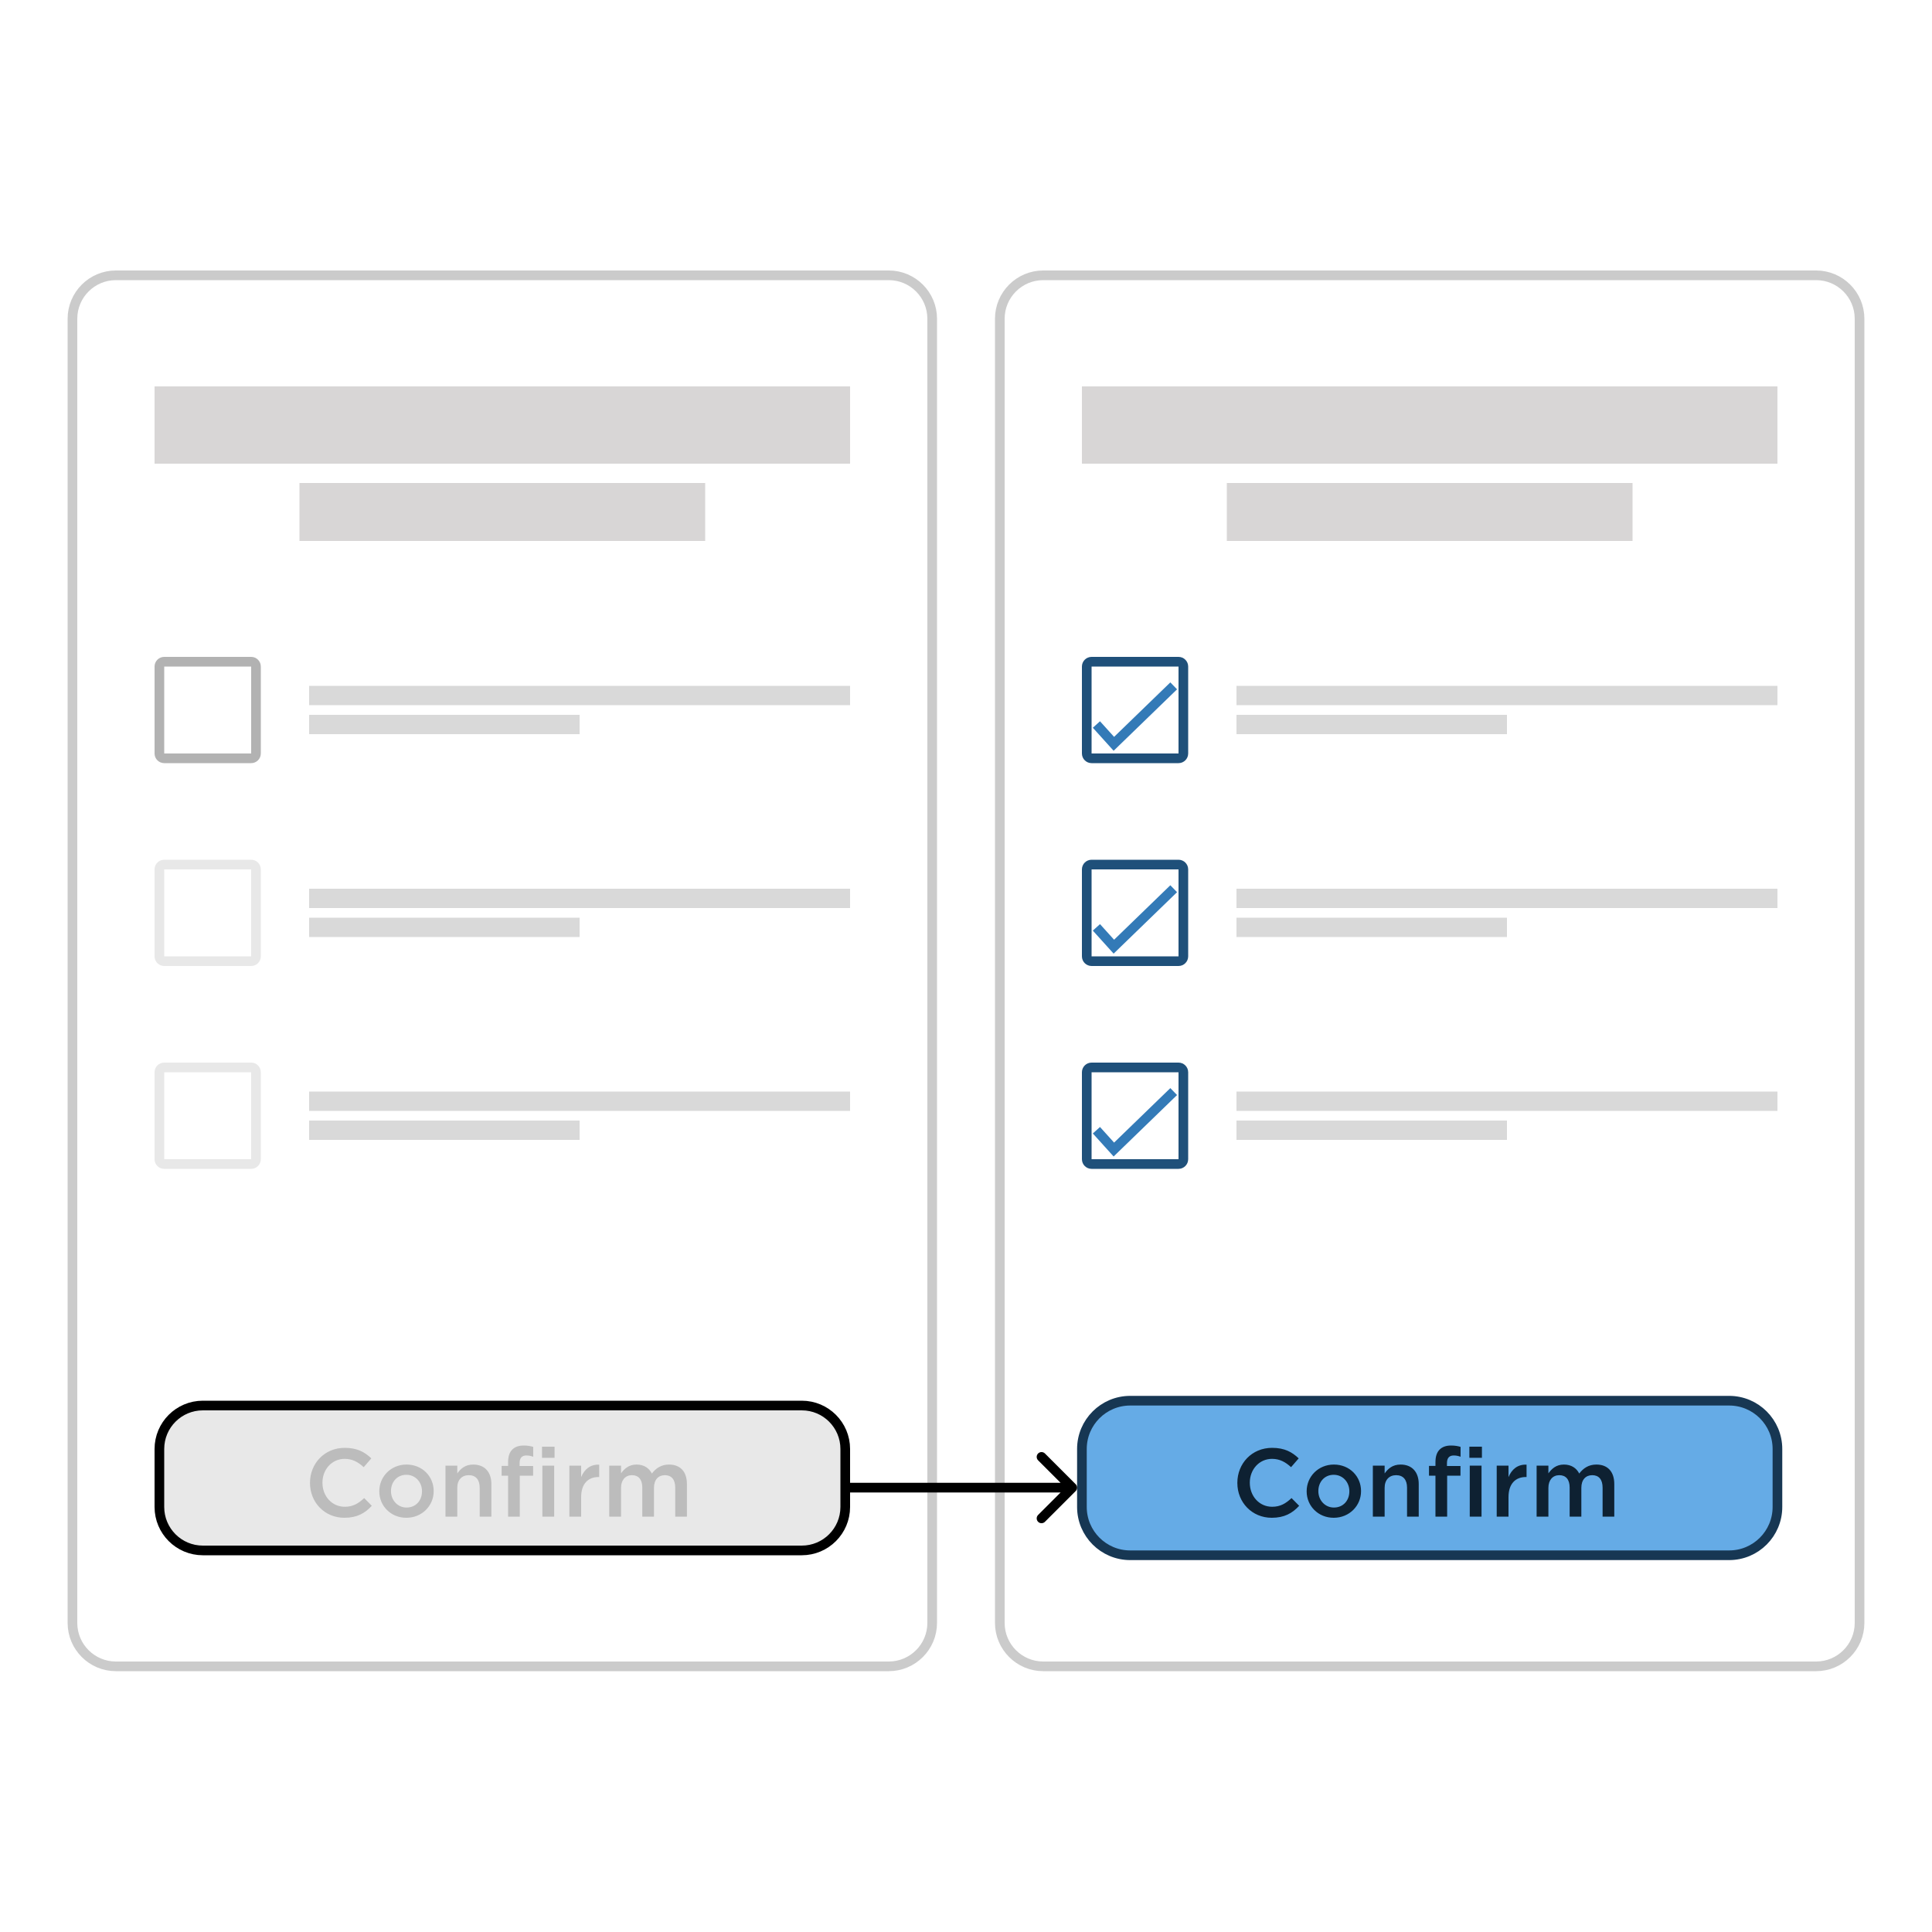
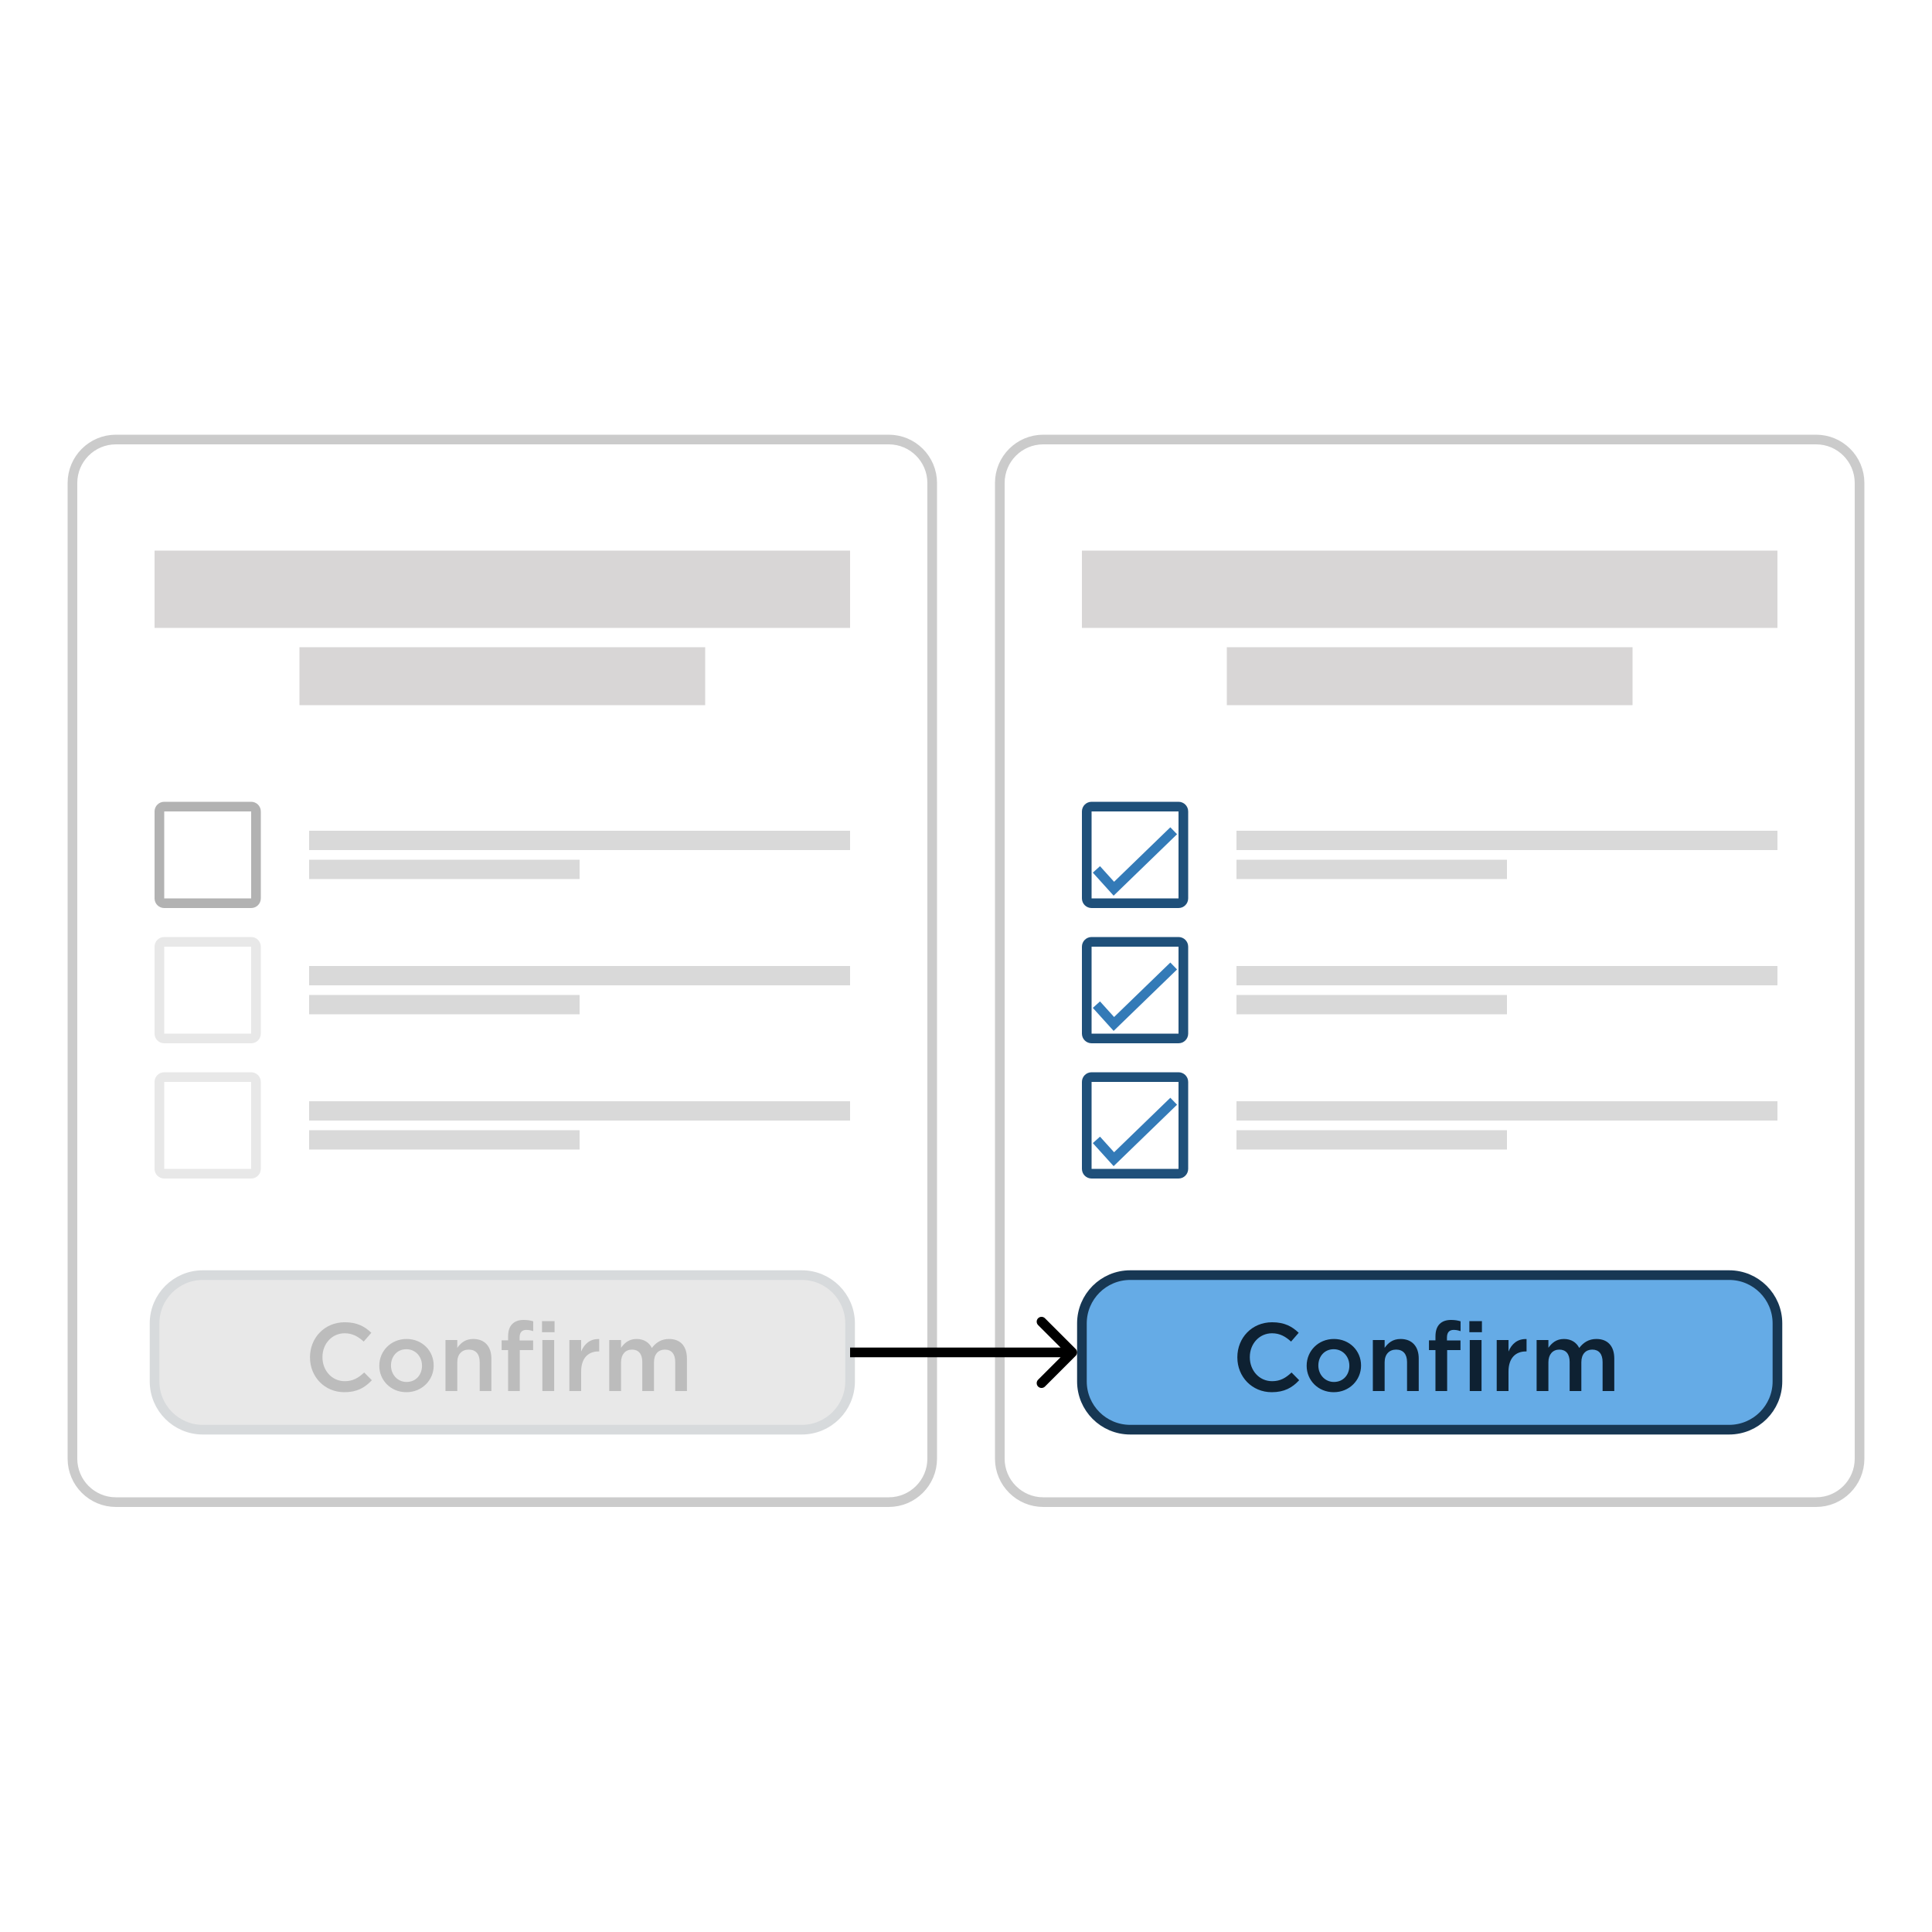
<svg xmlns="http://www.w3.org/2000/svg" width="200" height="200" viewBox="0 0 200 200" fill="none">
  <rect width="200" height="200" fill="white" />
-   <rect x="7.5" y="28.5" width="89" height="144" rx="4.5" stroke="#CBCBCB" />
-   <rect x="16" y="40" width="72" height="8" fill="#D8D6D6" />
-   <rect x="31" y="50" width="42" height="6" fill="#D8D6D6" />
-   <rect x="16.5" y="68.5" width="10" height="10" rx="0.5" stroke="#B2B2B2" />
-   <rect x="32" y="71" width="56" height="2" fill="#D9D9D9" />
-   <rect x="32" y="74" width="28" height="2" fill="#D9D9D9" />
-   <rect x="16.5" y="89.5" width="10" height="10" rx="0.5" stroke="#E8E8E8" />
-   <rect x="32" y="92" width="56" height="2" fill="#D9D9D9" />
-   <rect x="32" y="95" width="28" height="2" fill="#D9D9D9" />
-   <rect x="16.5" y="110.5" width="10" height="10" rx="0.5" stroke="#E8E8E8" />
-   <rect x="32" y="113" width="56" height="2" fill="#D9D9D9" />
-   <rect x="32" y="116" width="28" height="2" fill="#D9D9D9" />
-   <rect x="16.5" y="145.5" width="71" height="15" rx="4.5" fill="#E8E8E8" />
-   <rect x="16.5" y="145.5" width="71" height="15" rx="4.5" stroke="black" />
-   <path d="M35.65 157.12C33.61 157.12 32.09 155.53 32.09 153.52V153.5C32.09 151.51 33.58 149.88 35.69 149.88C36.99 149.88 37.77 150.33 38.44 150.97L37.65 151.88C37.08 151.36 36.49 151.02 35.68 151.02C34.36 151.02 33.38 152.11 33.38 153.48V153.5C33.38 154.87 34.35 155.98 35.69 155.98C36.54 155.98 37.1 155.64 37.7 155.08L38.49 155.88C37.78 156.65 36.95 157.12 35.65 157.12ZM42.065 157.12C40.455 157.12 39.265 155.89 39.265 154.39V154.37C39.265 152.86 40.465 151.61 42.085 151.61C43.715 151.61 44.895 152.84 44.895 154.35V154.37C44.895 155.86 43.695 157.12 42.065 157.12ZM42.085 156.06C43.075 156.06 43.685 155.3 43.685 154.39V154.37C43.685 153.44 43.015 152.67 42.065 152.67C41.095 152.67 40.475 153.43 40.475 154.35V154.37C40.475 155.29 41.155 156.06 42.085 156.06ZM46.117 157V151.72H47.337V152.53C47.687 152.04 48.157 151.61 48.987 151.61C50.187 151.61 50.867 152.4 50.867 153.63V157H49.657V154C49.657 153.17 49.247 152.71 48.527 152.71C47.817 152.71 47.337 153.19 47.337 154.02V157H46.117ZM52.598 157V152.76H51.928V151.75H52.598V151.36C52.598 150.78 52.738 150.35 53.028 150.06C53.308 149.78 53.698 149.64 54.208 149.64C54.638 149.64 54.928 149.7 55.198 149.78V150.8C54.958 150.72 54.758 150.67 54.488 150.67C54.018 150.67 53.788 150.94 53.788 151.47V151.76H55.188V152.76H53.808V157H52.598ZM56.148 157V151.72H57.368V157H56.148ZM56.108 150.91V149.76H57.408V150.91H56.108ZM58.94 157V151.72H60.16V152.91C60.489 152.11 61.099 151.58 62.029 151.62V152.9H61.959C60.889 152.9 60.16 153.59 60.16 154.99V157H58.94ZM63.07 157V151.72H64.29V152.52C64.63 152.05 65.09 151.61 65.9 151.61C66.66 151.61 67.2 151.98 67.48 152.54C67.91 151.98 68.46 151.61 69.26 151.61C70.42 151.61 71.11 152.34 71.11 153.63V157H69.9V154C69.9 153.16 69.51 152.71 68.83 152.71C68.16 152.71 67.7 153.17 67.7 154.02V157H66.49V153.99C66.49 153.16 66.1 152.71 65.42 152.71C64.74 152.71 64.29 153.21 64.29 154.02V157H63.07Z" fill="#BCBCBC" />
-   <rect x="103.5" y="28.5" width="89" height="144" rx="4.5" stroke="#CBCBCB" />
-   <rect x="112" y="40" width="72" height="8" fill="#D8D6D6" />
-   <rect x="127" y="50" width="42" height="6" fill="#D8D6D6" />
-   <rect x="112.5" y="68.5" width="10" height="10" rx="0.5" stroke="#1F507A" />
-   <path d="M113.5 75L115.306 77L121.5 71" stroke="#337AB7" />
-   <rect x="128" y="71" width="56" height="2" fill="#D9D9D9" />
-   <rect x="128" y="74" width="28" height="2" fill="#D9D9D9" />
-   <rect x="112.5" y="89.5" width="10" height="10" rx="0.5" stroke="#1F507A" />
-   <path d="M113.5 96L115.306 98L121.5 92" stroke="#337AB7" />
-   <rect x="128" y="92" width="56" height="2" fill="#D9D9D9" />
-   <rect x="128" y="95" width="28" height="2" fill="#D9D9D9" />
-   <rect x="112.5" y="110.5" width="10" height="10" rx="0.5" stroke="#1F507A" />
-   <path d="M113.5 117L115.306 119L121.5 113" stroke="#337AB7" />
-   <rect x="128" y="113" width="56" height="2" fill="#D9D9D9" />
-   <rect x="128" y="116" width="28" height="2" fill="#D9D9D9" />
-   <rect x="112" y="145" width="72" height="16" rx="5" fill="#65ABE6" />
-   <rect x="112" y="145" width="72" height="16" rx="5" stroke="#173753" />
-   <path d="M131.65 157.12C129.61 157.12 128.09 155.53 128.09 153.52V153.5C128.09 151.51 129.58 149.88 131.69 149.88C132.99 149.88 133.77 150.33 134.44 150.97L133.65 151.88C133.08 151.36 132.49 151.02 131.68 151.02C130.36 151.02 129.38 152.11 129.38 153.48V153.5C129.38 154.87 130.35 155.98 131.69 155.98C132.54 155.98 133.1 155.64 133.7 155.08L134.49 155.88C133.78 156.65 132.95 157.12 131.65 157.12ZM138.065 157.12C136.455 157.12 135.265 155.89 135.265 154.39V154.37C135.265 152.86 136.465 151.61 138.085 151.61C139.715 151.61 140.895 152.84 140.895 154.35V154.37C140.895 155.86 139.695 157.12 138.065 157.12ZM138.085 156.06C139.075 156.06 139.685 155.3 139.685 154.39V154.37C139.685 153.44 139.015 152.67 138.065 152.67C137.095 152.67 136.475 153.43 136.475 154.35V154.37C136.475 155.29 137.155 156.06 138.085 156.06ZM142.117 157V151.72H143.337V152.53C143.687 152.04 144.157 151.61 144.987 151.61C146.187 151.61 146.867 152.4 146.867 153.63V157H145.657V154C145.657 153.17 145.247 152.71 144.527 152.71C143.817 152.71 143.337 153.19 143.337 154.02V157H142.117ZM148.598 157V152.76H147.928V151.75H148.598V151.36C148.598 150.78 148.738 150.35 149.028 150.06C149.308 149.78 149.698 149.64 150.208 149.64C150.638 149.64 150.928 149.7 151.198 149.78V150.8C150.958 150.72 150.758 150.67 150.488 150.67C150.018 150.67 149.788 150.94 149.788 151.47V151.76H151.188V152.76H149.808V157H148.598ZM152.148 157V151.72H153.368V157H152.148ZM152.108 150.91V149.76H153.408V150.91H152.108ZM154.939 157V151.72H156.159V152.91C156.489 152.11 157.099 151.58 158.029 151.62V152.9H157.959C156.889 152.9 156.159 153.59 156.159 154.99V157H154.939ZM159.07 157V151.72H160.29V152.52C160.63 152.05 161.09 151.61 161.9 151.61C162.66 151.61 163.2 151.98 163.48 152.54C163.91 151.98 164.46 151.61 165.26 151.61C166.42 151.61 167.11 152.34 167.11 153.63V157H165.9V154C165.9 153.16 165.51 152.71 164.83 152.71C164.16 152.71 163.7 153.17 163.7 154.02V157H162.49V153.99C162.49 153.16 162.1 152.71 161.42 152.71C160.74 152.71 160.29 153.21 160.29 154.02V157H159.07Z" fill="#0E2132" />
-   <path d="M111.354 154.354C111.549 154.158 111.549 153.842 111.354 153.646L108.172 150.464C107.976 150.269 107.66 150.269 107.464 150.464C107.269 150.66 107.269 150.976 107.464 151.172L110.293 154L107.464 156.828C107.269 157.024 107.269 157.34 107.464 157.536C107.66 157.731 107.976 157.731 108.172 157.536L111.354 154.354ZM88 154.5H111V153.5H88V154.5Z" fill="black" />
+   <rect x="7.5" y="45.5" width="89" height="110" rx="4.5" stroke="#CBCBCB" />
+   <rect x="16" y="57" width="72" height="8" fill="#D8D6D6" />
+   <rect x="31" y="67" width="42" height="6" fill="#D8D6D6" />
+   <rect x="16.5" y="83.5" width="10" height="10" rx="0.5" stroke="#B2B2B2" />
+   <rect x="32" y="86" width="56" height="2" fill="#D9D9D9" />
+   <rect x="32" y="89" width="28" height="2" fill="#D9D9D9" />
+   <rect x="16.5" y="97.5" width="10" height="10" rx="0.5" stroke="#E8E8E8" />
+   <rect x="32" y="100" width="56" height="2" fill="#D9D9D9" />
+   <rect x="32" y="103" width="28" height="2" fill="#D9D9D9" />
+   <rect x="16.5" y="111.5" width="10" height="10" rx="0.5" stroke="#E8E8E8" />
+   <rect x="32" y="114" width="56" height="2" fill="#D9D9D9" />
+   <rect x="32" y="117" width="28" height="2" fill="#D9D9D9" />
+   <rect x="16" y="132" width="72" height="16" rx="5" fill="#E8E8E8" />
+   <rect x="16" y="132" width="72" height="16" rx="5" stroke="#D7DADC" />
+   <path d="M35.65 144.12C33.61 144.12 32.09 142.53 32.09 140.52V140.5C32.09 138.51 33.58 136.88 35.69 136.88C36.99 136.88 37.77 137.33 38.44 137.97L37.65 138.88C37.08 138.36 36.49 138.02 35.68 138.02C34.36 138.02 33.38 139.11 33.38 140.48V140.5C33.38 141.87 34.35 142.98 35.69 142.98C36.54 142.98 37.1 142.64 37.7 142.08L38.49 142.88C37.78 143.65 36.95 144.12 35.65 144.12ZM42.065 144.12C40.455 144.12 39.265 142.89 39.265 141.39V141.37C39.265 139.86 40.465 138.61 42.085 138.61C43.715 138.61 44.895 139.84 44.895 141.35V141.37C44.895 142.86 43.695 144.12 42.065 144.12ZM42.085 143.06C43.075 143.06 43.685 142.3 43.685 141.39V141.37C43.685 140.44 43.015 139.67 42.065 139.67C41.095 139.67 40.475 140.43 40.475 141.35V141.37C40.475 142.29 41.155 143.06 42.085 143.06ZM46.117 144V138.72H47.337V139.53C47.687 139.04 48.157 138.61 48.987 138.61C50.187 138.61 50.867 139.4 50.867 140.63V144H49.657V141C49.657 140.17 49.247 139.71 48.527 139.71C47.817 139.71 47.337 140.19 47.337 141.02V144H46.117ZM52.598 144V139.76H51.928V138.75H52.598V138.36C52.598 137.78 52.738 137.35 53.028 137.06C53.308 136.78 53.698 136.64 54.208 136.64C54.638 136.64 54.928 136.7 55.198 136.78V137.8C54.958 137.72 54.758 137.67 54.488 137.67C54.018 137.67 53.788 137.94 53.788 138.47V138.76H55.188V139.76H53.808V144H52.598ZM56.148 144V138.72H57.368V144H56.148ZM56.108 137.91V136.76H57.408V137.91H56.108ZM58.94 144V138.72H60.16V139.91C60.489 139.11 61.099 138.58 62.029 138.62V139.9H61.959C60.889 139.9 60.16 140.59 60.16 141.99V144H58.94ZM63.07 144V138.72H64.29V139.52C64.63 139.05 65.09 138.61 65.9 138.61C66.66 138.61 67.2 138.98 67.48 139.54C67.91 138.98 68.46 138.61 69.26 138.61C70.42 138.61 71.11 139.34 71.11 140.63V144H69.9V141C69.9 140.16 69.51 139.71 68.83 139.71C68.16 139.71 67.7 140.17 67.7 141.02V144H66.49V140.99C66.49 140.16 66.1 139.71 65.42 139.71C64.74 139.71 64.29 140.21 64.29 141.02V144H63.07Z" fill="#BCBCBC" />
+   <rect x="103.5" y="45.5" width="89" height="110" rx="4.5" stroke="#CBCBCB" />
+   <rect x="112" y="57" width="72" height="8" fill="#D8D6D6" />
+   <rect x="127" y="67" width="42" height="6" fill="#D8D6D6" />
+   <rect x="112.5" y="83.5" width="10" height="10" rx="0.5" stroke="#1F507A" />
+   <path d="M113.5 90L115.306 92L121.5 86" stroke="#337AB7" />
+   <rect x="128" y="86" width="56" height="2" fill="#D9D9D9" />
+   <rect x="128" y="89" width="28" height="2" fill="#D9D9D9" />
+   <rect x="112.5" y="97.5" width="10" height="10" rx="0.5" stroke="#1F507A" />
+   <path d="M113.5 104L115.306 106L121.5 100" stroke="#337AB7" />
+   <rect x="128" y="100" width="56" height="2" fill="#D9D9D9" />
+   <rect x="128" y="103" width="28" height="2" fill="#D9D9D9" />
+   <rect x="112.5" y="111.5" width="10" height="10" rx="0.5" stroke="#1F507A" />
+   <path d="M113.5 118L115.306 120L121.5 114" stroke="#337AB7" />
+   <rect x="128" y="114" width="56" height="2" fill="#D9D9D9" />
+   <rect x="128" y="117" width="28" height="2" fill="#D9D9D9" />
+   <rect x="112" y="132" width="72" height="16" rx="5" fill="#65ABE6" />
+   <rect x="112" y="132" width="72" height="16" rx="5" stroke="#173753" />
+   <path d="M131.65 144.12C129.61 144.12 128.09 142.53 128.09 140.52V140.5C128.09 138.51 129.58 136.88 131.69 136.88C132.99 136.88 133.77 137.33 134.44 137.97L133.65 138.88C133.08 138.36 132.49 138.02 131.68 138.02C130.36 138.02 129.38 139.11 129.38 140.48V140.5C129.38 141.87 130.35 142.98 131.69 142.98C132.54 142.98 133.1 142.64 133.7 142.08L134.49 142.88C133.78 143.65 132.95 144.12 131.65 144.12ZM138.065 144.12C136.455 144.12 135.265 142.89 135.265 141.39V141.37C135.265 139.86 136.465 138.61 138.085 138.61C139.715 138.61 140.895 139.84 140.895 141.35V141.37C140.895 142.86 139.695 144.12 138.065 144.12ZM138.085 143.06C139.075 143.06 139.685 142.3 139.685 141.39V141.37C139.685 140.44 139.015 139.67 138.065 139.67C137.095 139.67 136.475 140.43 136.475 141.35V141.37C136.475 142.29 137.155 143.06 138.085 143.06ZM142.117 144V138.72H143.337V139.53C143.687 139.04 144.157 138.61 144.987 138.61C146.187 138.61 146.867 139.4 146.867 140.63V144H145.657V141C145.657 140.17 145.247 139.71 144.527 139.71C143.817 139.71 143.337 140.19 143.337 141.02V144H142.117ZM148.598 144V139.76H147.928V138.75H148.598V138.36C148.598 137.78 148.738 137.35 149.028 137.06C149.308 136.78 149.698 136.64 150.208 136.64C150.638 136.64 150.928 136.7 151.198 136.78V137.8C150.958 137.72 150.758 137.67 150.488 137.67C150.018 137.67 149.788 137.94 149.788 138.47V138.76H151.188V139.76H149.808V144H148.598ZM152.148 144V138.72H153.368V144H152.148ZM152.108 137.91V136.76H153.408V137.91H152.108ZM154.939 144V138.72H156.159V139.91C156.489 139.11 157.099 138.58 158.029 138.62V139.9H157.959C156.889 139.9 156.159 140.59 156.159 141.99V144H154.939ZM159.07 144V138.72H160.29V139.52C160.63 139.05 161.09 138.61 161.9 138.61C162.66 138.61 163.2 138.98 163.48 139.54C163.91 138.98 164.46 138.61 165.26 138.61C166.42 138.61 167.11 139.34 167.11 140.63V144H165.9V141C165.9 140.16 165.51 139.71 164.83 139.71C164.16 139.71 163.7 140.17 163.7 141.02V144H162.49V140.99C162.49 140.16 162.1 139.71 161.42 139.71C160.74 139.71 160.29 140.21 160.29 141.02V144H159.07Z" fill="#0E2132" />
+   <path d="M111.354 140.354C111.549 140.158 111.549 139.842 111.354 139.646L108.172 136.464C107.976 136.269 107.66 136.269 107.464 136.464C107.269 136.66 107.269 136.976 107.464 137.172L110.293 140L107.464 142.828C107.269 143.024 107.269 143.34 107.464 143.536C107.66 143.731 107.976 143.731 108.172 143.536L111.354 140.354ZM88 140.5H111V139.5H88V140.5Z" fill="black" />
</svg>
